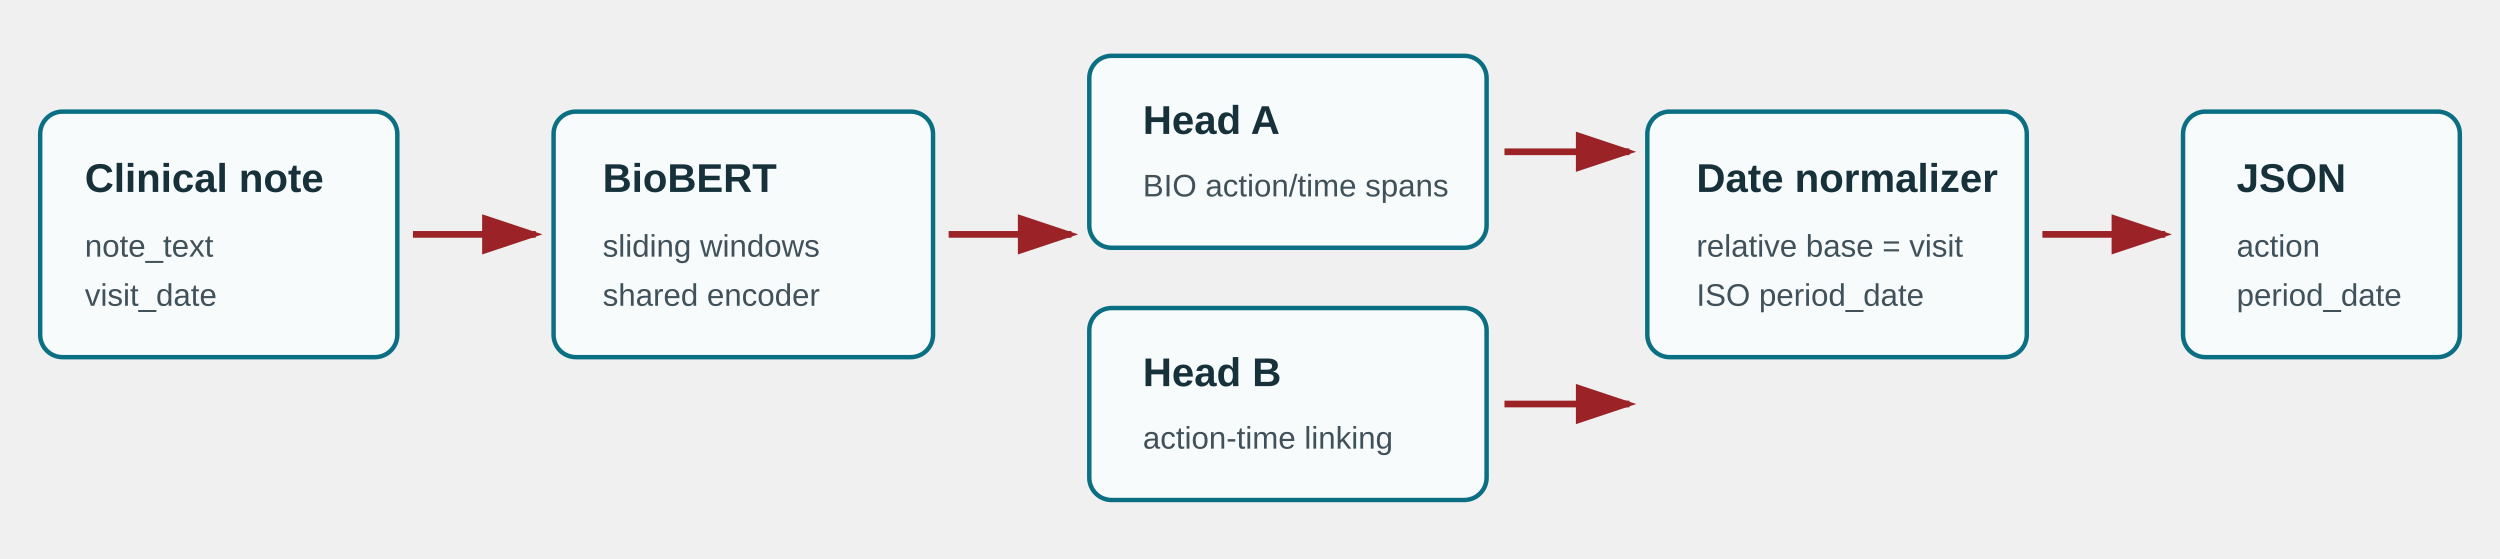
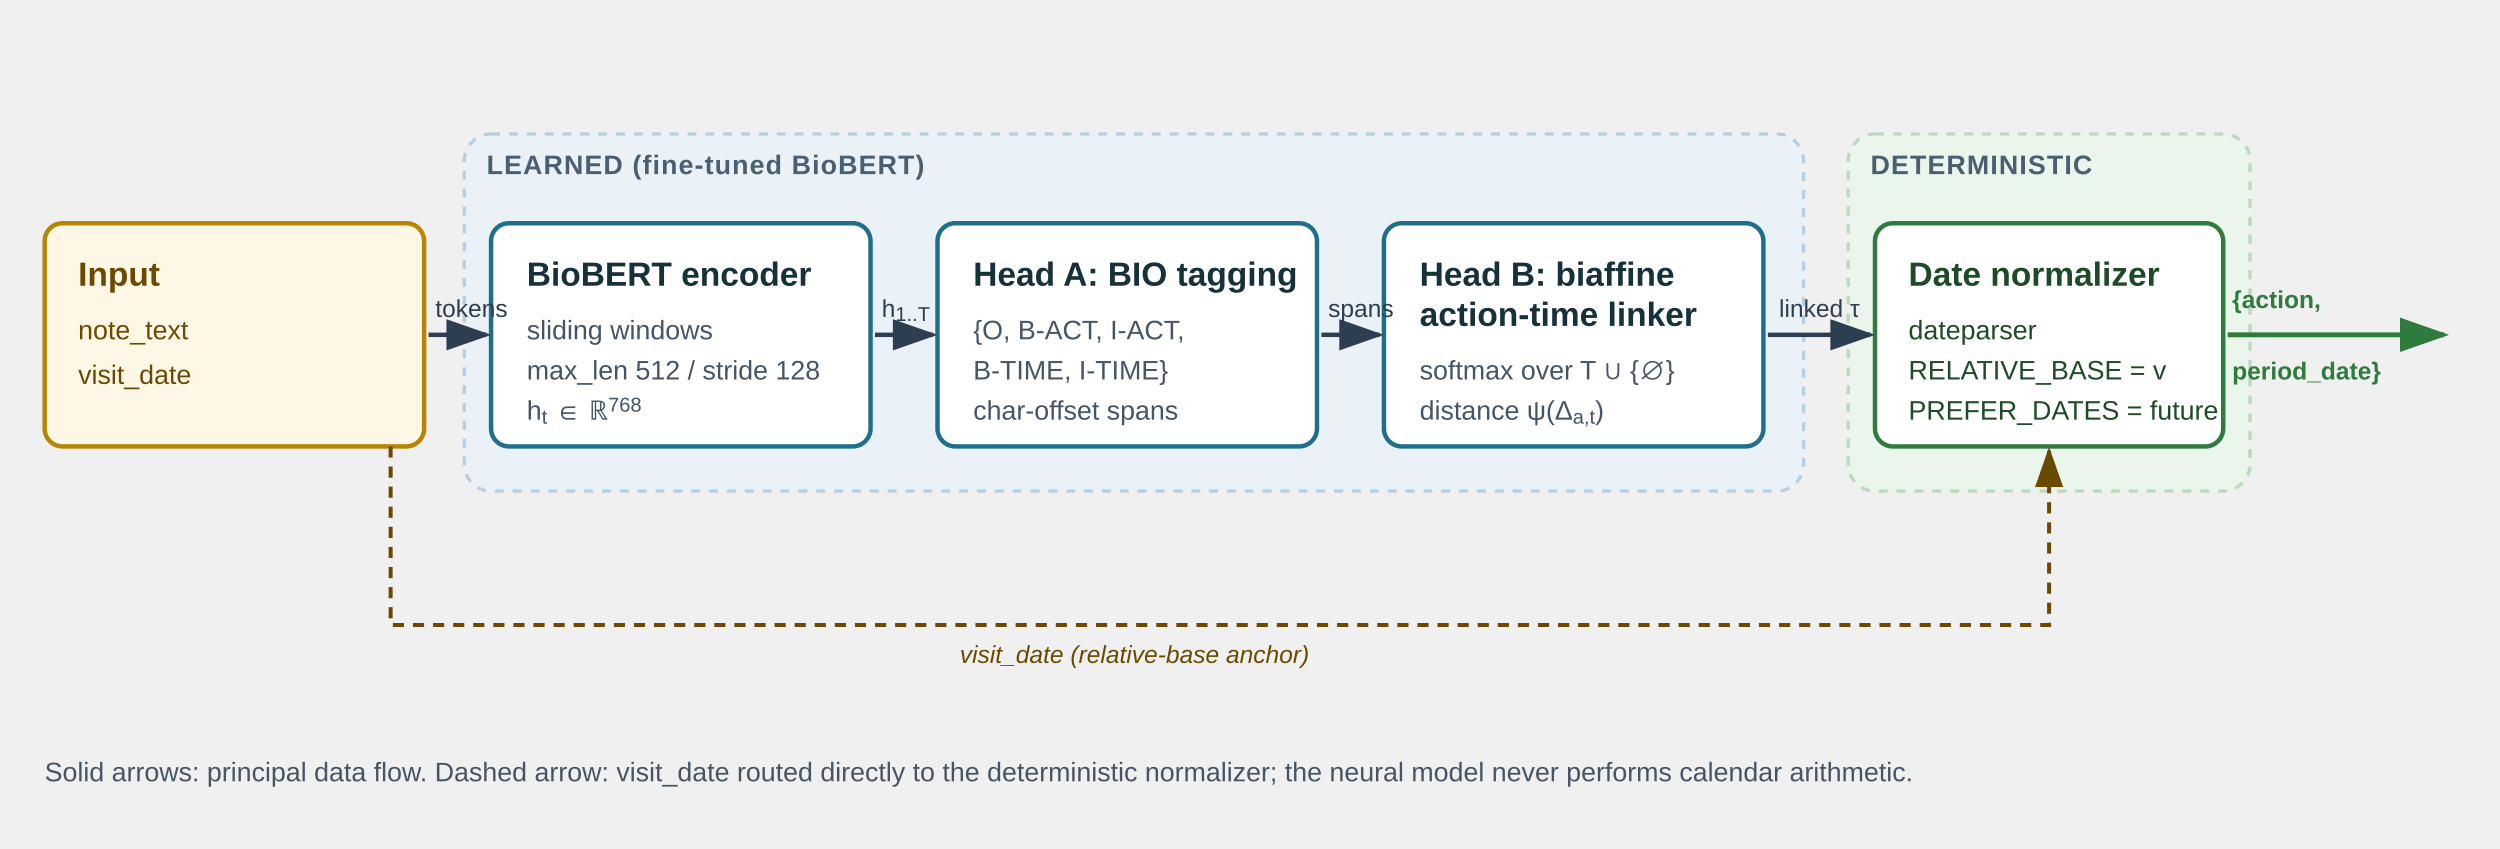
- <svg xmlns="http://www.w3.org/2000/svg" width="1120" height="250" viewBox="0 0 1120 250">
+ <svg xmlns="http://www.w3.org/2000/svg" width="1120" height="380" viewBox="0 0 1120 380" font-family="Arial, Helvetica, sans-serif">
  <style>
-     .box{fill:#f7fbfc;stroke:#0a6f82;stroke-width:2;rx:10}
-     .head{font:700 18px Arial,sans-serif;fill:#17313b}
-     .body{font:14px Arial,sans-serif;fill:#40515a}
-     .arrow{stroke:#9b2226;stroke-width:3;fill:none;marker-end:url(#arrow)}
+     .group-neural { fill: #eaf2f8; stroke: #b6cfe2; stroke-width: 1.5; stroke-dasharray: 4 4; }
+     .group-symbolic { fill: #eaf6ec; stroke: #bcd9bf; stroke-width: 1.5; stroke-dasharray: 4 4; }
+     .group-label { font: 600 12px Arial; fill: #4a6072; letter-spacing: 0.5px; }
+     .input-box { fill: #fff7e6; stroke: #b88500; stroke-width: 2; }
+     .neural-box { fill: #ffffff; stroke: #1f6f8b; stroke-width: 2; }
+     .symbolic-box { fill: #ffffff; stroke: #2f7a3d; stroke-width: 2; }
+     .head { font: 700 15px Arial; fill: #17313b; }
+     .body { font: 12px Arial; fill: #455565; }
+     .input-head { font: 700 15px Arial; fill: #6a4a00; }
+     .input-body { font: 12px Arial; fill: #6a4a00; }
+     .symbolic-head { font: 700 15px Arial; fill: #1f4a26; }
+     .symbolic-body { font: 12px Arial; fill: #1f4a26; }
+     .arrow { stroke: #2c3e50; stroke-width: 2; fill: none; marker-end: url(#arrow-head); }
+     .arrow-aux { stroke: #6a4a00; stroke-width: 1.8; stroke-dasharray: 5 4; fill: none; marker-end: url(#arrow-head-aux); }
+     .arrow-out { stroke: #2f7a3d; stroke-width: 2.2; fill: none; marker-end: url(#arrow-head-out); }
+     .edge-label { font: 11px Arial; fill: #2c3e50; }
+     .edge-label-aux { font: 11px Arial; fill: #6a4a00; font-style: italic; }
+     .edge-label-out { font: 600 11px Arial; fill: #2f7a3d; }
  </style>
  <defs>
-     <marker id="arrow" markerWidth="10" markerHeight="10" refX="8" refY="3" orient="auto" markerUnits="strokeWidth">
-       <path d="M0,0 L0,6 L9,3 z" fill="#9b2226" />
+     <marker id="arrow-head" markerWidth="10" markerHeight="10" refX="9" refY="3.5" orient="auto" markerUnits="strokeWidth">
+       <path d="M0,0 L0,7 L10,3.5 z" fill="#2c3e50" />
+     </marker>
+     <marker id="arrow-head-aux" markerWidth="10" markerHeight="10" refX="9" refY="3.5" orient="auto" markerUnits="strokeWidth">
+       <path d="M0,0 L0,7 L10,3.5 z" fill="#6a4a00" />
+     </marker>
+     <marker id="arrow-head-out" markerWidth="10" markerHeight="10" refX="9" refY="3.5" orient="auto" markerUnits="strokeWidth">
+       <path d="M0,0 L0,7 L10,3.5 z" fill="#2f7a3d" />
    </marker>
  </defs>
-   <rect x="18" y="50" width="160" height="110" class="box" />
-   <text x="38" y="86" class="head">Clinical note</text>
-   <text x="38" y="115" class="body">note_text</text>
-   <text x="38" y="137" class="body">visit_date</text>
-   <path d="M185 105 H240" class="arrow" />
-   <rect x="248" y="50" width="170" height="110" class="box" />
-   <text x="270" y="86" class="head">BioBERT</text>
-   <text x="270" y="115" class="body">sliding windows</text>
-   <text x="270" y="137" class="body">shared encoder</text>
-   <path d="M425 105 H480" class="arrow" />
-   <rect x="488" y="25" width="178" height="86" class="box" />
-   <text x="512" y="60" class="head">Head A</text>
-   <text x="512" y="88" class="body">BIO action/time spans</text>
-   <rect x="488" y="138" width="178" height="86" class="box" />
-   <text x="512" y="173" class="head">Head B</text>
-   <text x="512" y="201" class="body">action-time linking</text>
-   <path d="M674 68 H730" class="arrow" />
-   <path d="M674 181 H730" class="arrow" />
-   <rect x="738" y="50" width="170" height="110" class="box" />
-   <text x="760" y="86" class="head">Date normalizer</text>
-   <text x="760" y="115" class="body">relative base = visit</text>
-   <text x="760" y="137" class="body">ISO period_date</text>
-   <path d="M915 105 H970" class="arrow" />
-   <rect x="978" y="50" width="124" height="110" class="box" />
-   <text x="1002" y="86" class="head">JSON</text>
-   <text x="1002" y="115" class="body">action</text>
-   <text x="1002" y="137" class="body">period_date</text>
+   <rect x="208" y="60" width="600" height="160" rx="12" class="group-neural" />
+   <text x="218" y="78" class="group-label">LEARNED (fine-tuned BioBERT)</text>
+   <rect x="828" y="60" width="180" height="160" rx="12" class="group-symbolic" />
+   <text x="838" y="78" class="group-label">DETERMINISTIC</text>
+   <rect x="20" y="100" width="170" height="100" rx="8" class="input-box" />
+   <text x="35" y="128" class="input-head">Input</text>
+   <text x="35" y="152" class="input-body">note_text</text>
+   <text x="35" y="172" class="input-body">visit_date</text>
+   <rect x="220" y="100" width="170" height="100" rx="8" class="neural-box" />
+   <text x="236" y="128" class="head">BioBERT encoder</text>
+   <text x="236" y="152" class="body">sliding windows</text>
+   <text x="236" y="170" class="body">max_len 512 / stride 128</text>
+   <text x="236" y="188" class="body">h<tspan baseline-shift="sub" font-size="9">t</tspan> ∈ ℝ<tspan baseline-shift="super" font-size="9">768</tspan>
+   </text>
+   <rect x="420" y="100" width="170" height="100" rx="8" class="neural-box" />
+   <text x="436" y="128" class="head">Head A: BIO tagging</text>
+   <text x="436" y="152" class="body">{O, B-ACT, I-ACT,</text>
+   <text x="436" y="170" class="body">B-TIME, I-TIME}</text>
+   <text x="436" y="188" class="body">char-offset spans</text>
+   <rect x="620" y="100" width="170" height="100" rx="8" class="neural-box" />
+   <text x="636" y="128" class="head">Head B: biaffine</text>
+   <text x="636" y="146" class="head">action-time linker</text>
+   <text x="636" y="170" class="body">softmax over T ∪ {∅}</text>
+   <text x="636" y="188" class="body">distance ψ(Δ<tspan baseline-shift="sub" font-size="9">a,t</tspan>)</text>
+   <rect x="840" y="100" width="156" height="100" rx="8" class="symbolic-box" />
+   <text x="855" y="128" class="symbolic-head">Date normalizer</text>
+   <text x="855" y="152" class="symbolic-body">dateparser</text>
+   <text x="855" y="170" class="symbolic-body">RELATIVE_BASE = v</text>
+   <text x="855" y="188" class="symbolic-body">PREFER_DATES = future</text>
+   <path d="M 192 150 H 218" class="arrow" />
+   <text x="195" y="142" class="edge-label">tokens</text>
+   <path d="M 392 150 H 418" class="arrow" />
+   <text x="395" y="142" class="edge-label">h<tspan baseline-shift="sub" font-size="9">1..T</tspan>
+   </text>
+   <path d="M 592 150 H 618" class="arrow" />
+   <text x="595" y="142" class="edge-label">spans</text>
+   <path d="M 792 150 H 838" class="arrow" />
+   <text x="797" y="142" class="edge-label">linked τ</text>
+   <path d="M 175 200 V 280 H 918 V 202" class="arrow-aux" />
+   <text x="430" y="297" class="edge-label-aux">visit_date (relative-base anchor)</text>
+   <path d="M 998 150 H 1095" class="arrow-out" />
+   <text x="1000" y="138" class="edge-label-out">{action,</text>
+   <text x="1000" y="170" class="edge-label-out">period_date}</text>
+   <text x="20" y="350" class="body" font-size="11" fill="#6a7686">Solid arrows: principal data flow. Dashed arrow: visit_date routed directly to the deterministic normalizer; the neural model never performs calendar arithmetic.</text>
</svg>
